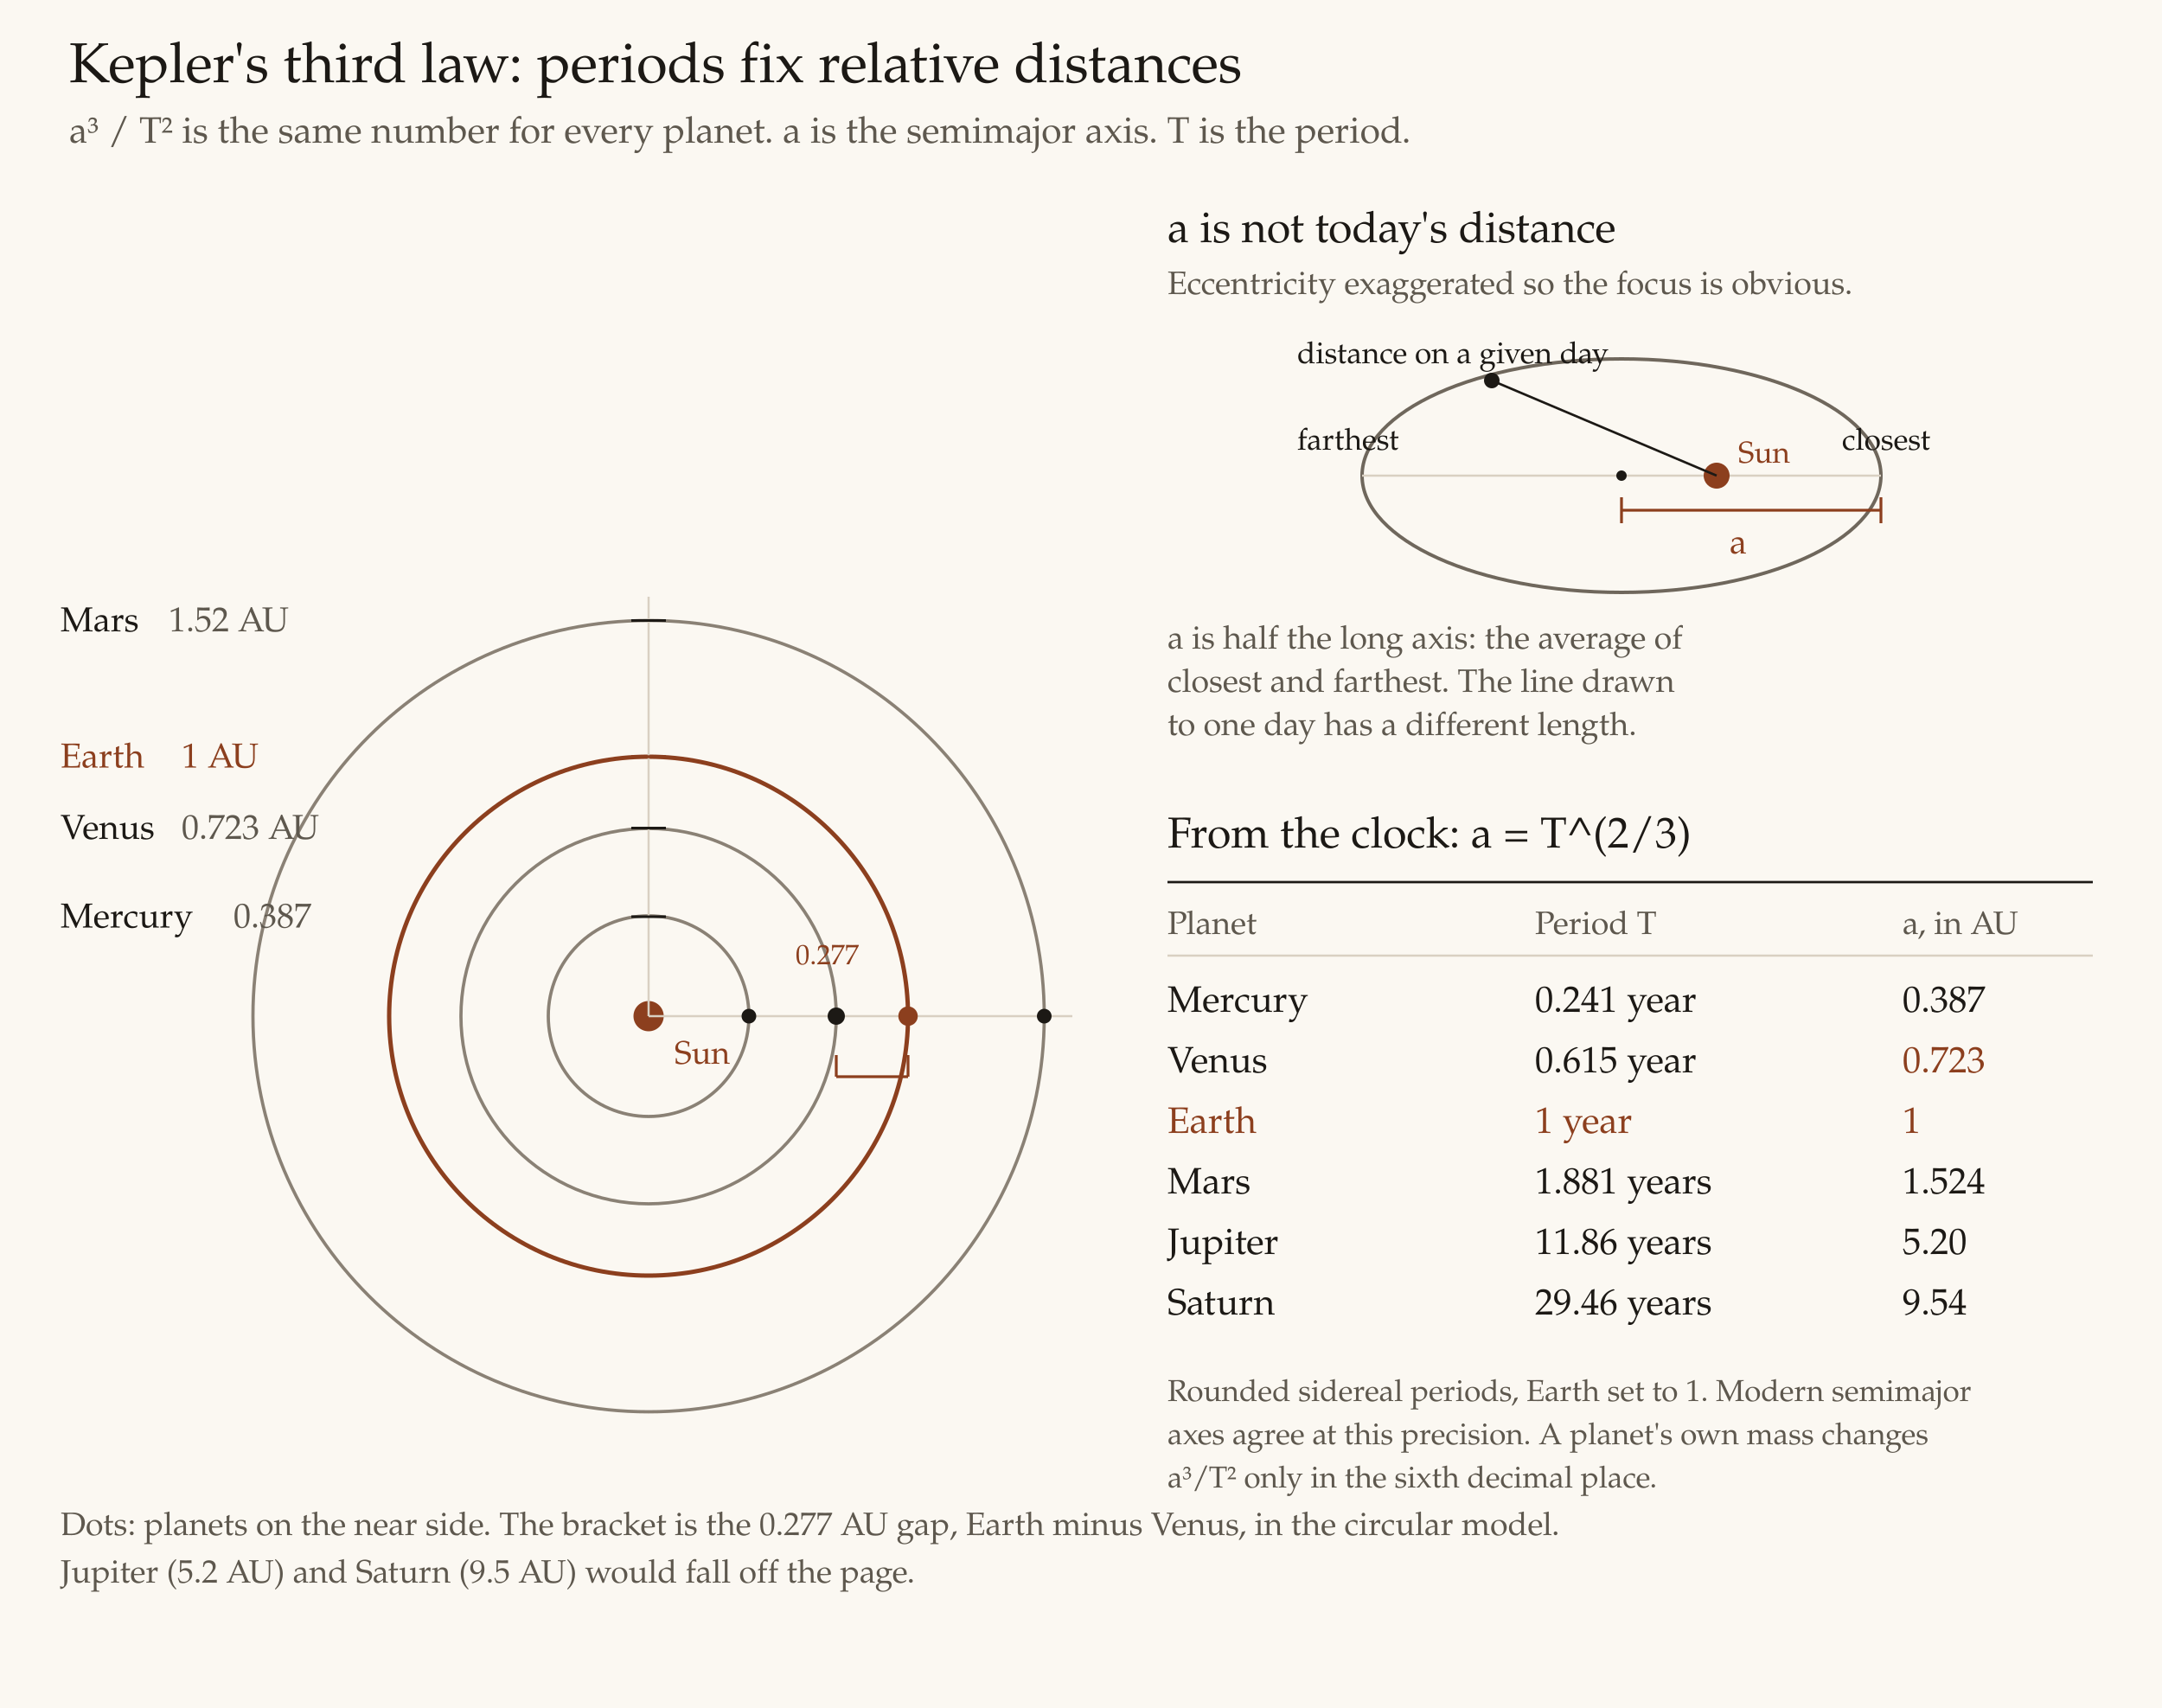
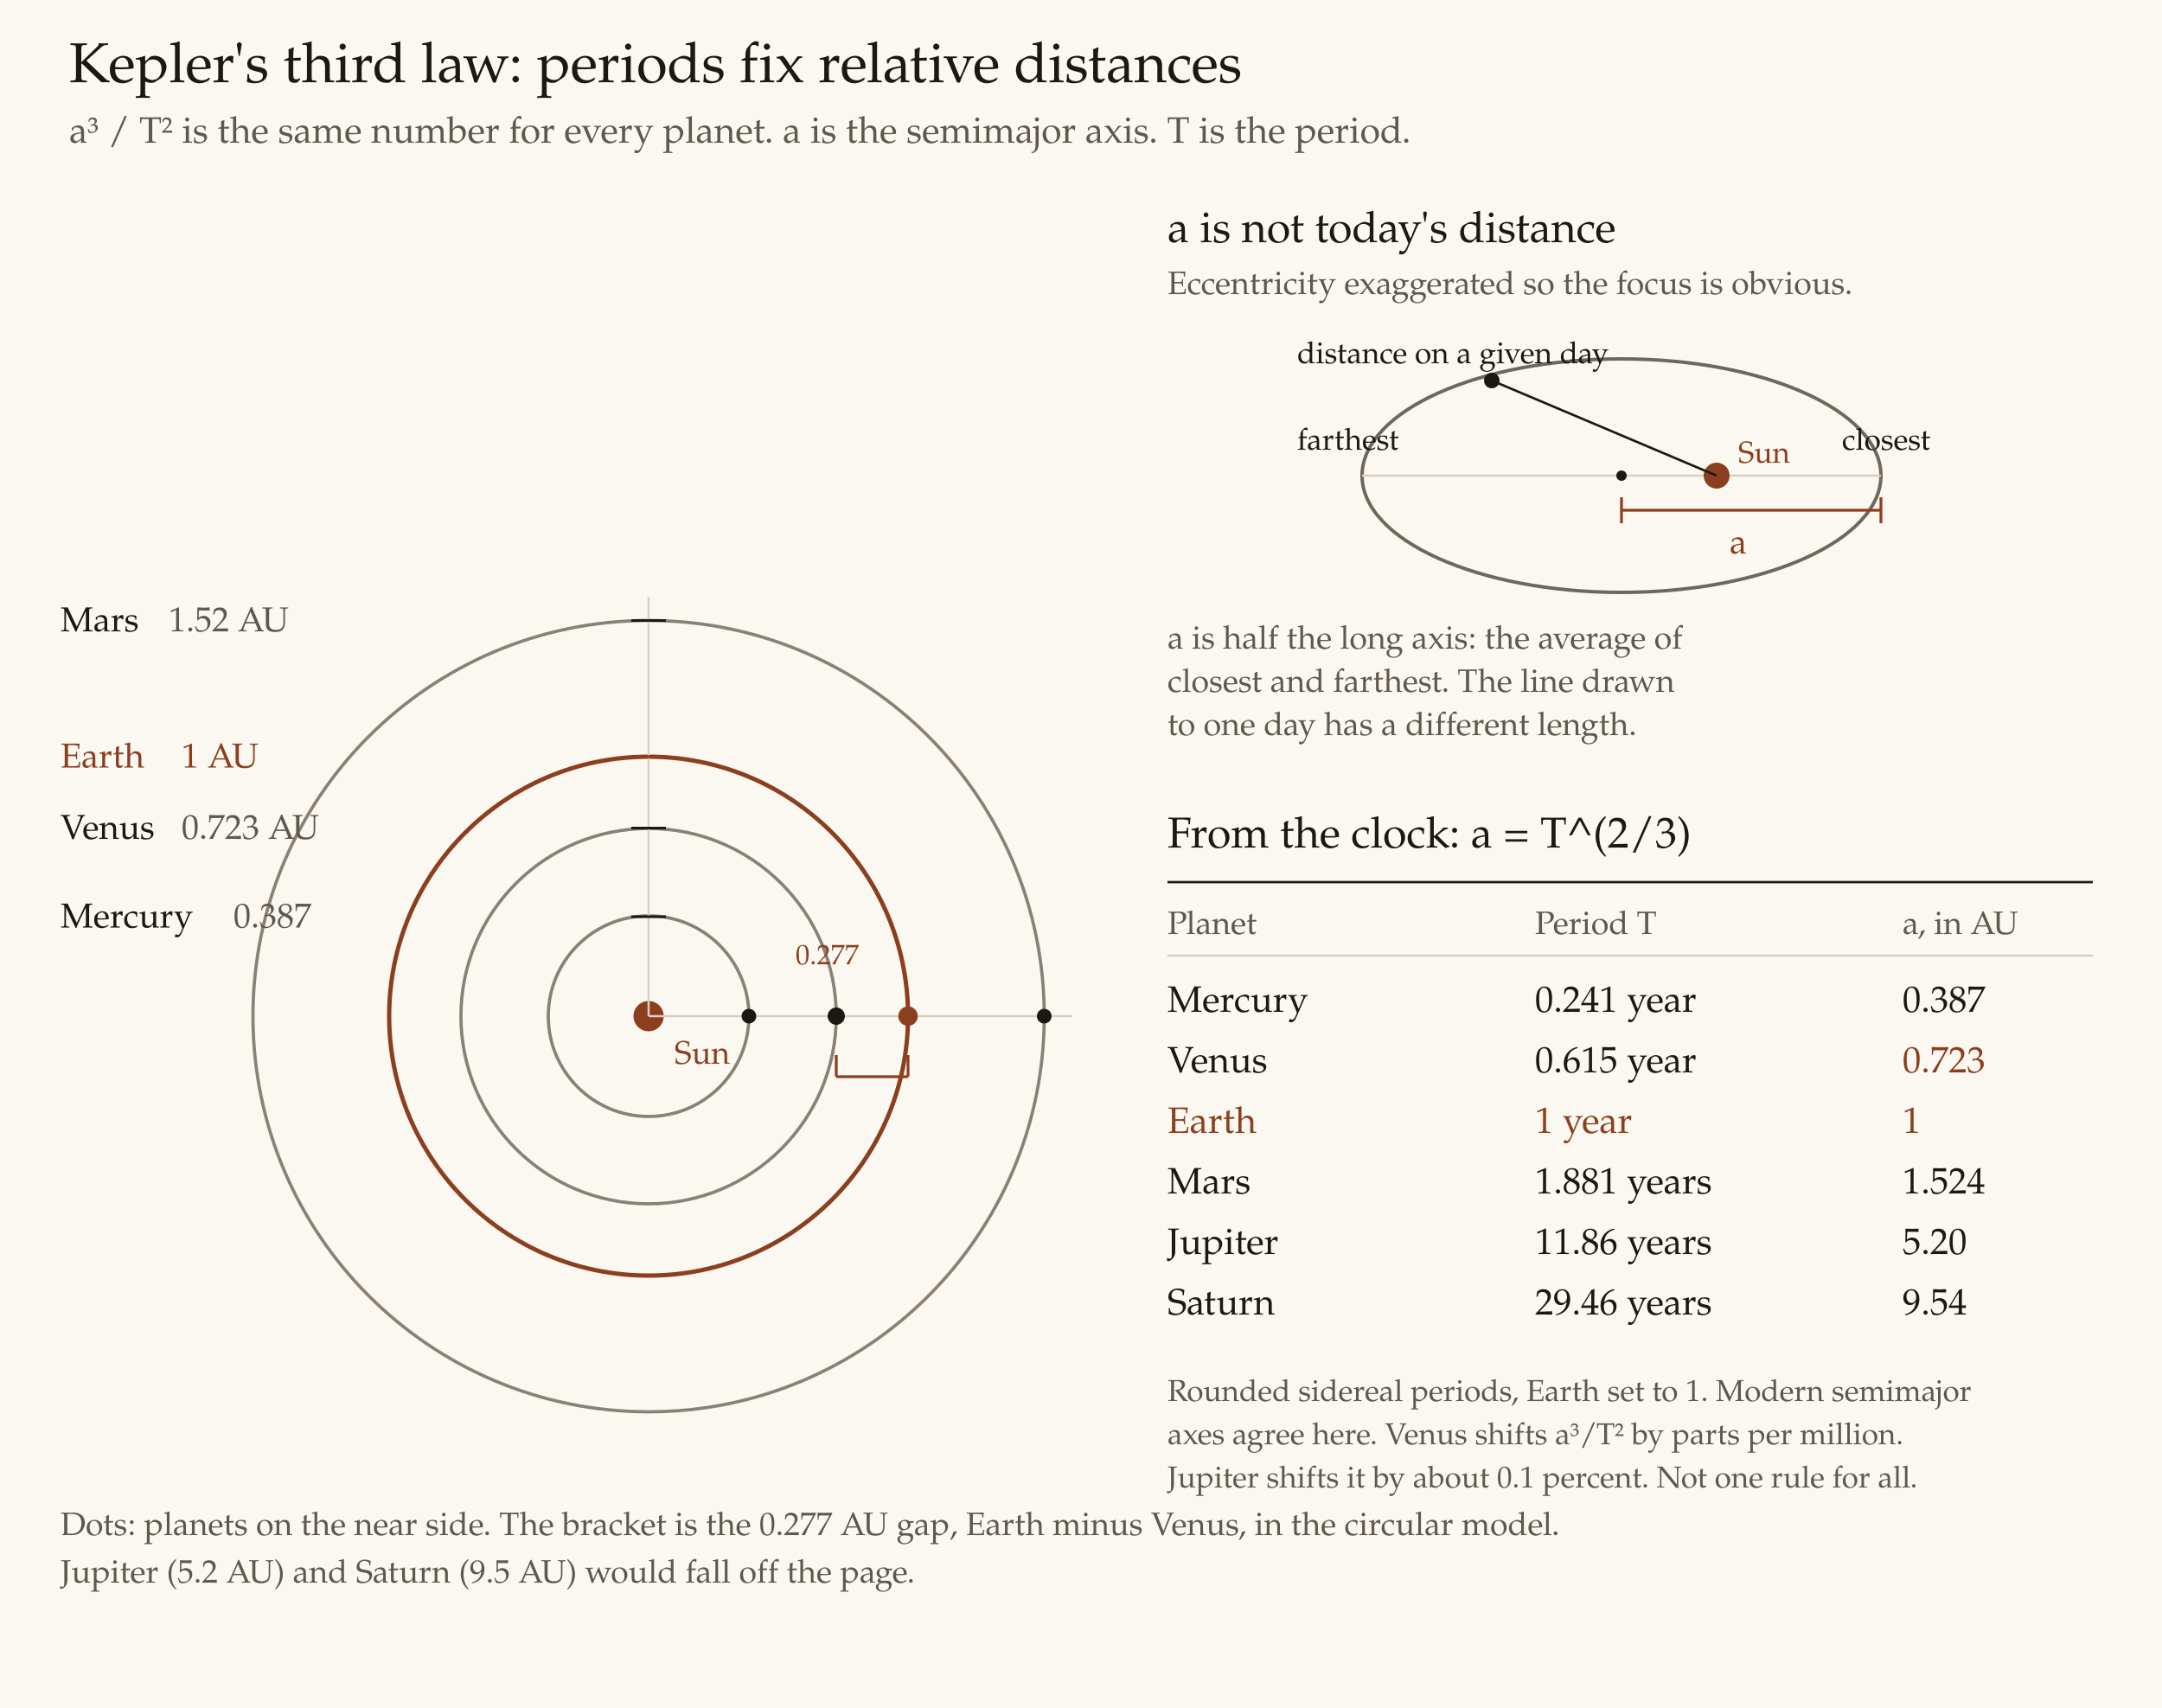
<svg xmlns="http://www.w3.org/2000/svg" viewBox="0 0 1000 790" role="img" aria-labelledby="title desc">
  <rect width="1000" height="790" fill="#fbf8f2" />
  <style>
    text { font-family: "Palatino Linotype", Palatino, "Liberation Serif", Georgia, serif; fill: #1c1915; }
    .m { fill: #5e584e; }
    .a { fill: #8c3f1e; }
  </style>
  <text x="32" y="38" font-size="26">Kepler's third law: periods fix relative distances</text>
  <text x="32" y="66" class="m" font-size="17">a³ / T² is the same number for every planet. a is the semimajor axis. T is the period.</text>
  <g fill="none">
    <circle cx="300" cy="470" r="183" stroke="#8a8175" stroke-width="1.5" />
    <circle cx="300" cy="470" r="120" stroke="#8c3f1e" stroke-width="2" />
    <circle cx="300" cy="470" r="86.8" stroke="#8a8175" stroke-width="1.5" />
    <circle cx="300" cy="470" r="46.4" stroke="#8a8175" stroke-width="1.5" />
  </g>
  <circle cx="300" cy="470" r="7" fill="#8c3f1e" />
  <text x="312" y="492" class="a" font-size="15">Sun</text>
  <line x1="300" y1="470" x2="300" y2="276" stroke="#d9d0c2" stroke-width="1" />
  <g font-size="16">
    <line x1="292" y1="287" x2="308" y2="287" stroke="#1c1915" stroke-width="1.2" />
    <text x="28" y="292">Mars</text>
    <text x="78" y="292" class="m">1.52 AU</text>
    <line x1="292" y1="350" x2="308" y2="350" stroke="#8c3f1e" stroke-width="1.4" />
    <text x="28" y="355" class="a">Earth</text>
    <text x="84" y="355" class="a">1 AU</text>
    <line x1="292" y1="383" x2="308" y2="383" stroke="#1c1915" stroke-width="1.2" />
    <text x="28" y="388">Venus</text>
    <text x="84" y="388" class="m">0.723 AU</text>
    <line x1="292" y1="424" x2="308" y2="424" stroke="#1c1915" stroke-width="1.2" />
    <text x="28" y="429">Mercury</text>
    <text x="108" y="429" class="m">0.387</text>
  </g>
  <line x1="300" y1="470" x2="496" y2="470" stroke="#d9d0c2" stroke-width="1" />
  <circle cx="346.4" cy="470" r="3.4" fill="#1c1915" />
  <circle cx="386.8" cy="470" r="4" fill="#1c1915" />
  <circle cx="420" cy="470" r="4.5" fill="#8c3f1e" />
  <circle cx="483" cy="470" r="3.4" fill="#1c1915" />
  <line x1="386.8" y1="488" x2="386.8" y2="498" stroke="#8c3f1e" stroke-width="1.3" />
  <line x1="420" y1="488" x2="420" y2="498" stroke="#8c3f1e" stroke-width="1.3" />
  <line x1="386.8" y1="498" x2="420" y2="498" stroke="#8c3f1e" stroke-width="1.3" />
  <text x="368" y="446" class="a" font-size="13">0.277</text>
  <text x="28" y="710" class="m" font-size="15">Dots: planets on the near side. The bracket is the 0.277 AU gap, Earth minus Venus, in the circular model.</text>
  <text x="28" y="732" class="m" font-size="15">Jupiter (5.2 AU) and Saturn (9.5 AU) would fall off the page.</text>
  <text x="540" y="112" font-size="20">a is not today's distance</text>
  <text x="540" y="136" class="m" font-size="15">Eccentricity exaggerated so the focus is obvious.</text>
  <ellipse cx="750" cy="220" rx="120" ry="54" fill="none" stroke="#6f675c" stroke-width="1.6" />
  <line x1="630" y1="220" x2="870" y2="220" stroke="#d9d0c2" stroke-width="1" />
  <circle cx="750" cy="220" r="2.4" fill="#1c1915" />
  <circle cx="794" cy="220" r="6" fill="#8c3f1e" />
  <text x="804" y="214" class="a" font-size="14">Sun</text>
  <line x1="750" y1="236" x2="870" y2="236" stroke="#8c3f1e" stroke-width="1.3" />
  <line x1="750" y1="230" x2="750" y2="242" stroke="#8c3f1e" stroke-width="1.3" />
  <line x1="870" y1="230" x2="870" y2="242" stroke="#8c3f1e" stroke-width="1.3" />
  <text x="800" y="256" class="a" font-size="16">a</text>
  <text x="852" y="208" font-size="14">closest</text>
  <text x="600" y="208" font-size="14">farthest</text>
  <circle cx="690" cy="176" r="3.6" fill="#1c1915" />
  <line x1="794" y1="220" x2="690" y2="176" stroke="#1c1915" stroke-width="1.1" />
  <text x="600" y="168" font-size="14">distance on a given day</text>
  <text x="540" y="300" class="m" font-size="15">a is half the long axis: the average of</text>
  <text x="540" y="320" class="m" font-size="15">closest and farthest. The line drawn</text>
  <text x="540" y="340" class="m" font-size="15">to one day has a different length.</text>
  <text x="540" y="392" font-size="20">From the clock: a = T^(2/3)</text>
  <line x1="540" y1="408" x2="968" y2="408" stroke="#1c1915" stroke-width="1.1" />
  <text x="540" y="432" class="m" font-size="15">Planet</text>
  <text x="710" y="432" class="m" font-size="15">Period T</text>
  <text x="880" y="432" class="m" font-size="15">a, in AU</text>
  <line x1="540" y1="442" x2="968" y2="442" stroke="#d9d0c2" stroke-width="1" />
  <g font-size="17">
    <text x="540" y="468">Mercury</text>
    <text x="710" y="468">0.241 year</text>
    <text x="880" y="468">0.387</text>
    <text x="540" y="496">Venus</text>
    <text x="710" y="496">0.615 year</text>
    <text x="880" y="496" class="a">0.723</text>
    <text x="540" y="524" class="a">Earth</text>
    <text x="710" y="524" class="a">1 year</text>
    <text x="880" y="524" class="a">1</text>
    <text x="540" y="552">Mars</text>
    <text x="710" y="552">1.881 years</text>
    <text x="880" y="552">1.524</text>
    <text x="540" y="580">Jupiter</text>
    <text x="710" y="580">11.86 years</text>
    <text x="880" y="580">5.20</text>
    <text x="540" y="608">Saturn</text>
    <text x="710" y="608">29.46 years</text>
    <text x="880" y="608">9.54</text>
  </g>
  <text x="540" y="648" class="m" font-size="14">Rounded sidereal periods, Earth set to 1. Modern semimajor</text>
-   <text x="540" y="668" class="m" font-size="14">axes agree at this precision. A planet's own mass changes</text>
-   <text x="540" y="688" class="m" font-size="14">a³/T² only in the sixth decimal place.</text>
+   <text x="540" y="668" class="m" font-size="14">axes agree here. Venus shifts a³/T² by parts per million.</text>
+   <text x="540" y="688" class="m" font-size="14">Jupiter shifts it by about 0.1 percent. Not one rule for all.</text>
</svg>
